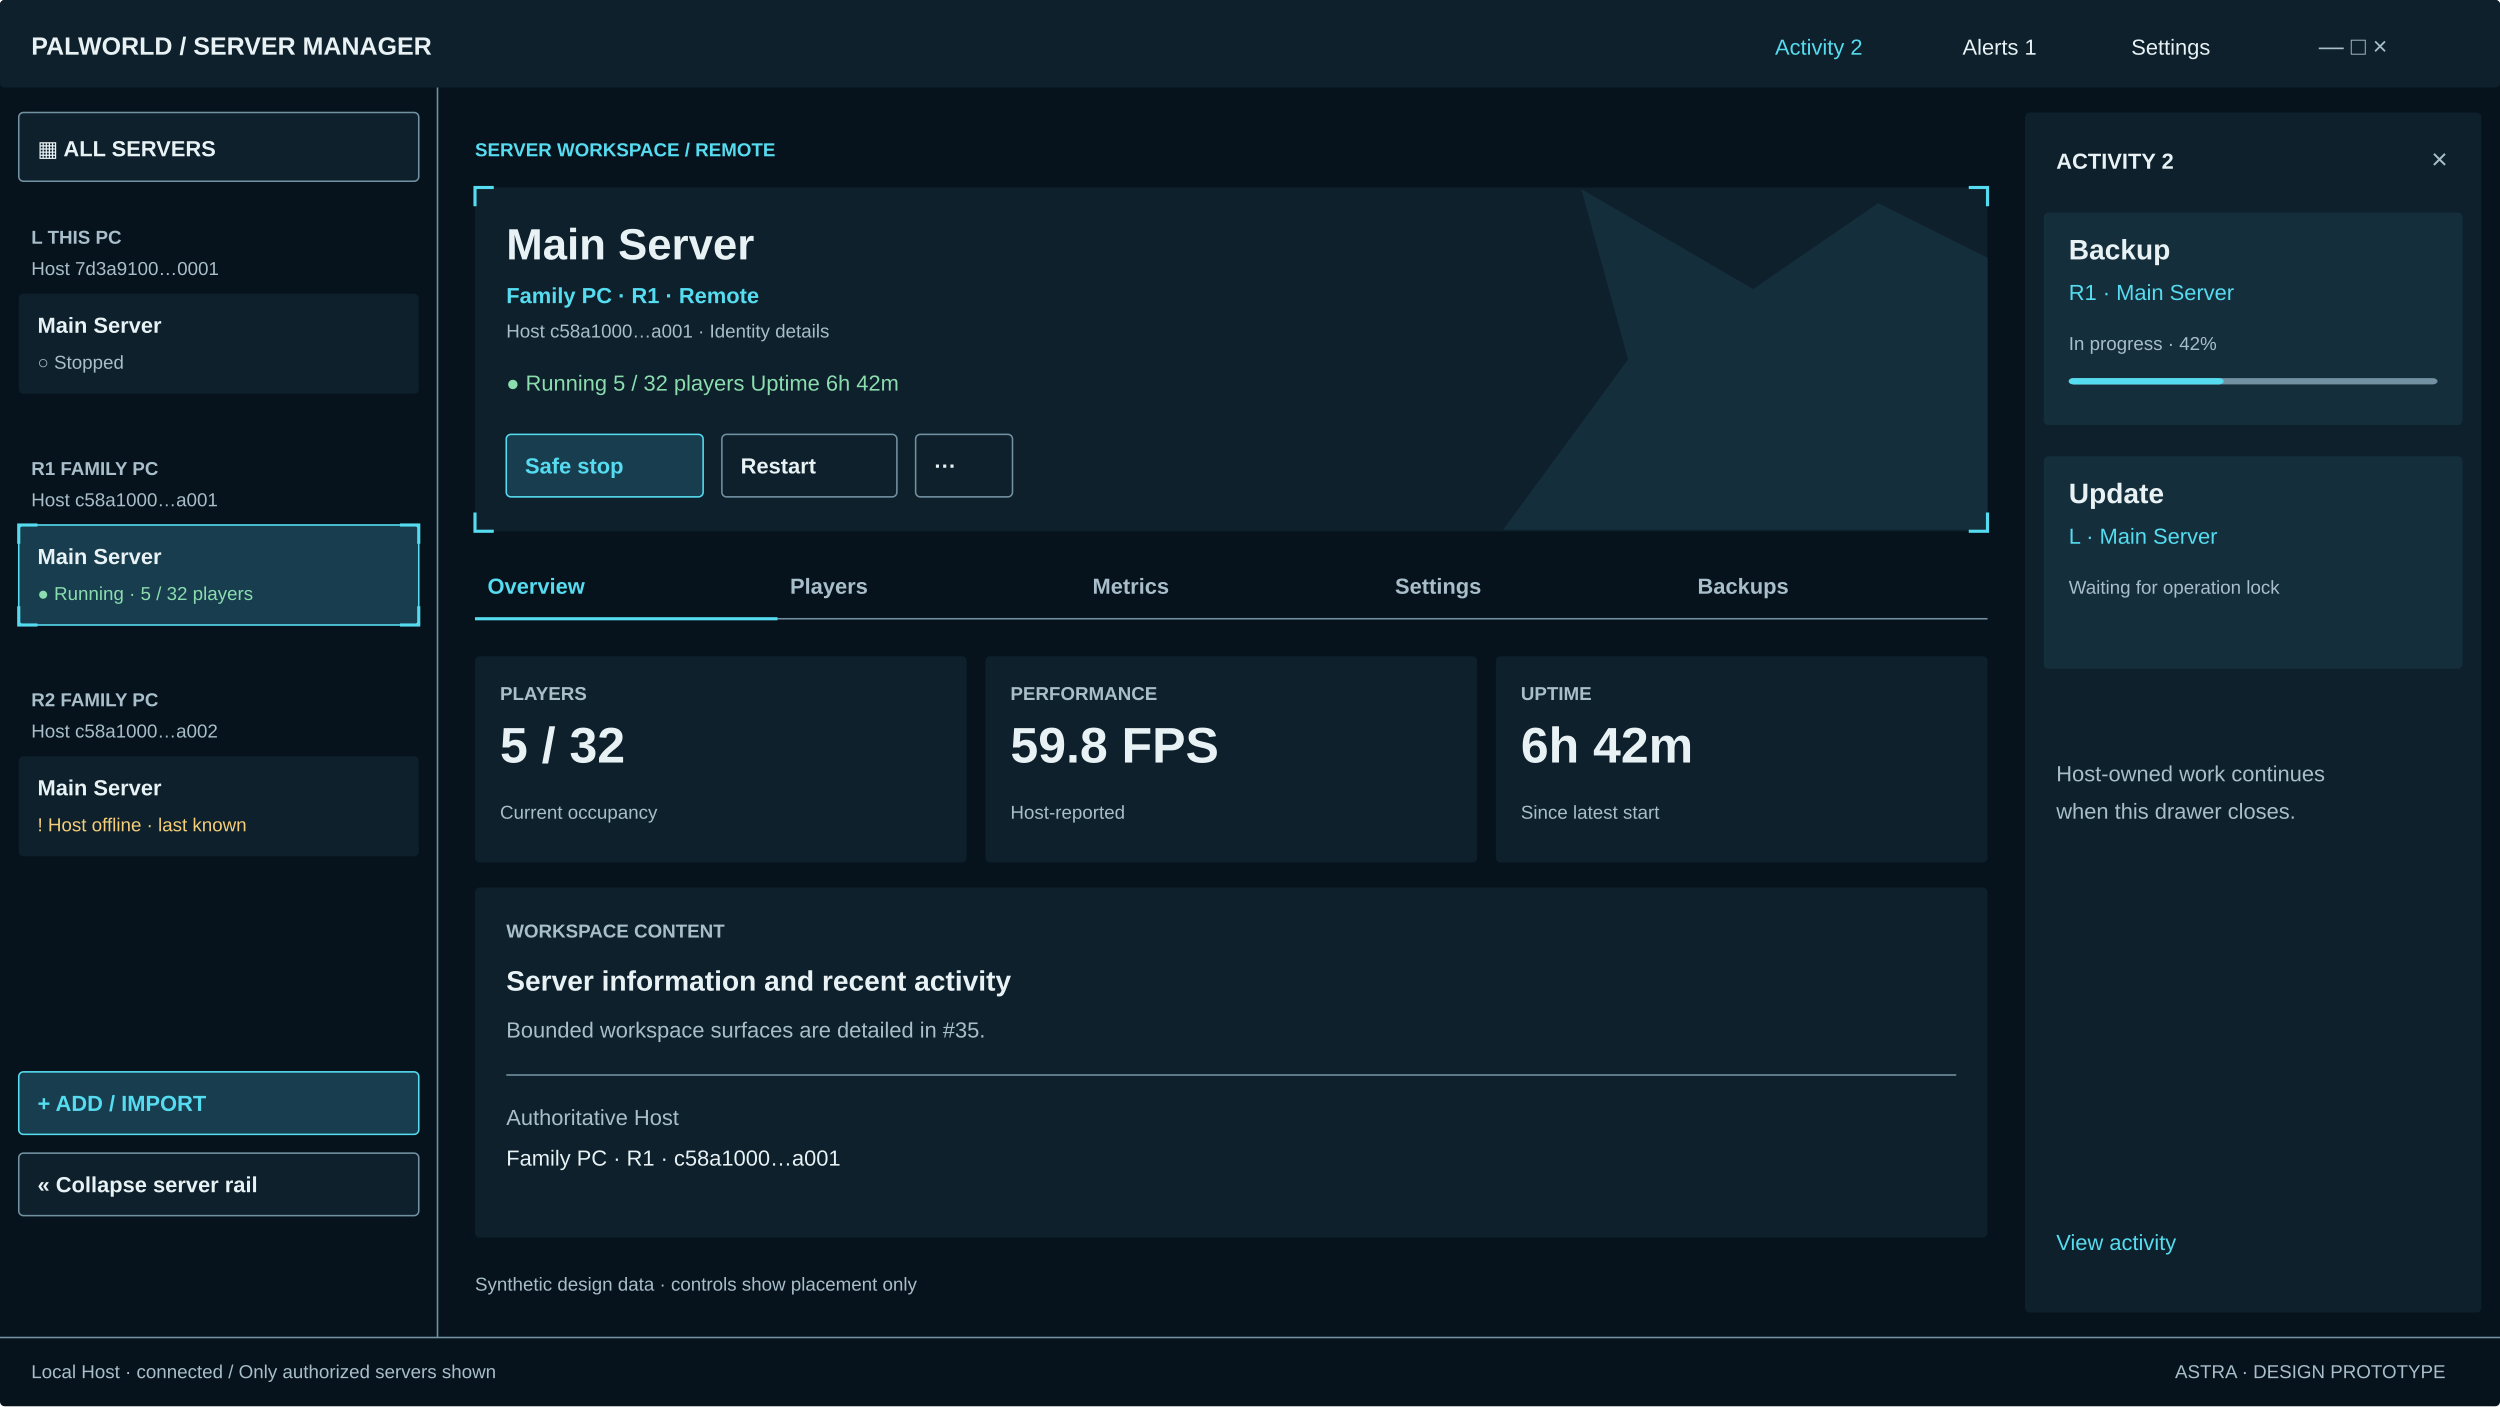
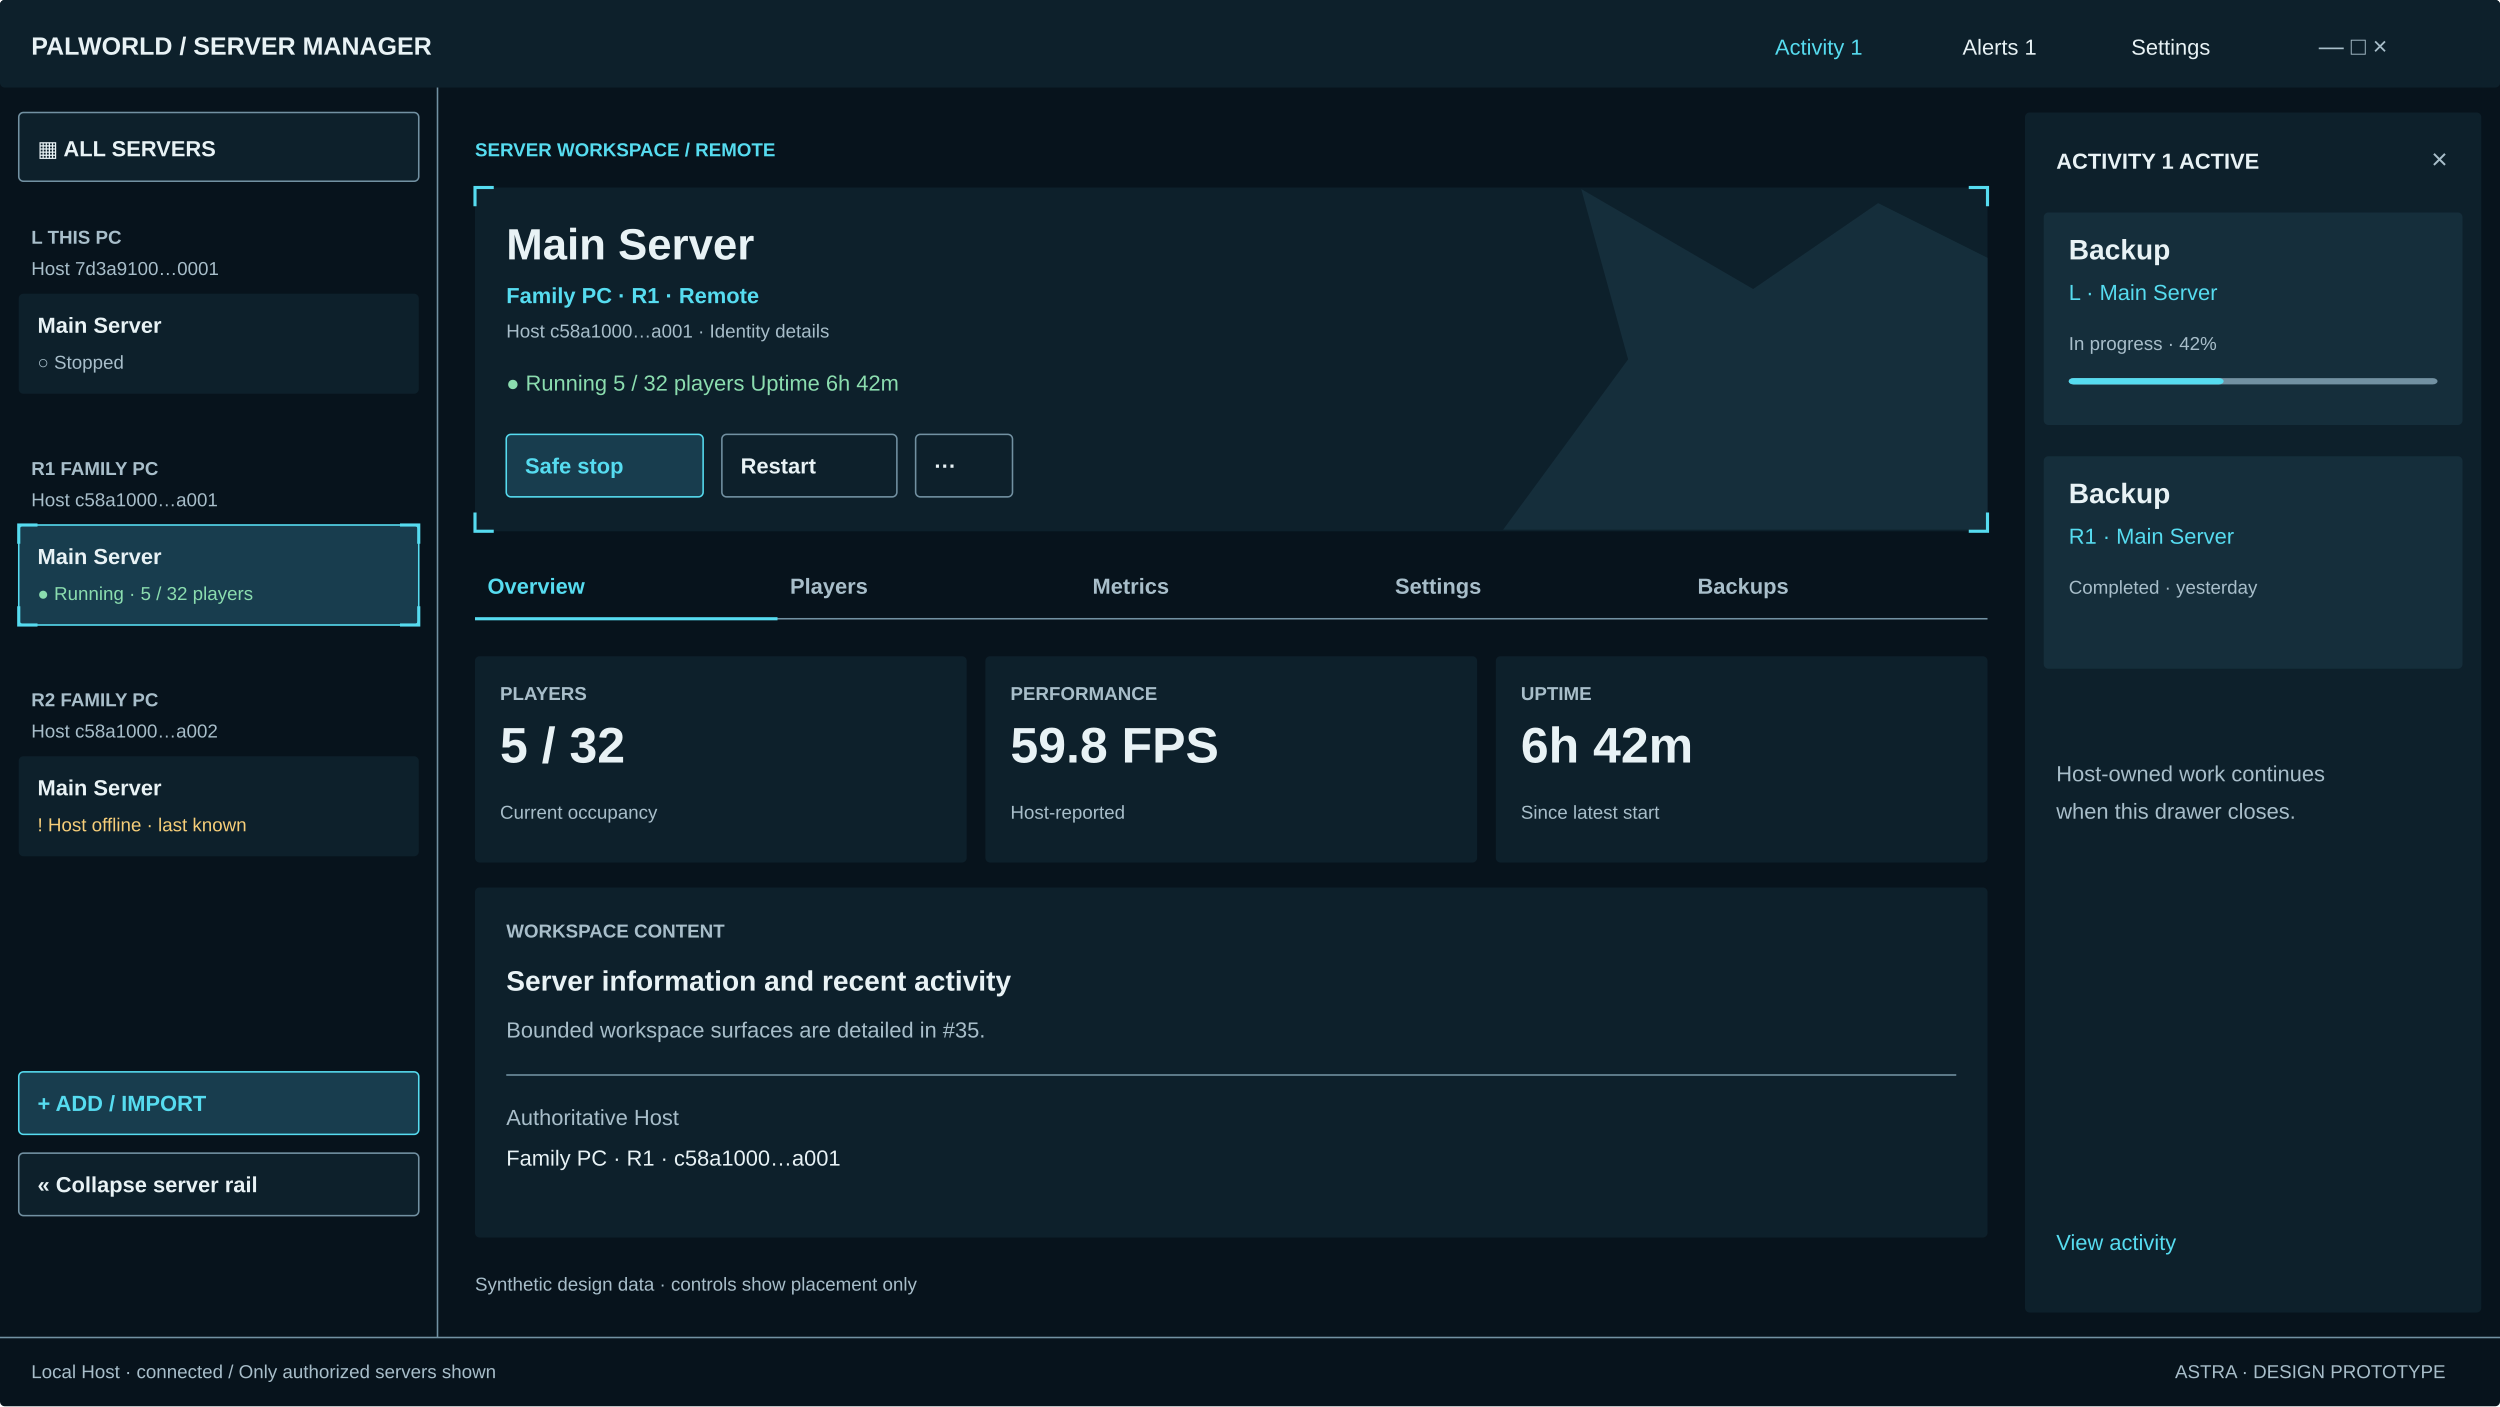
<svg xmlns="http://www.w3.org/2000/svg" width="1600" height="900" viewBox="0 0 1600 900" role="img" aria-labelledby="title desc">
  <rect x="0" y="0" width="1600" height="900" rx="3" fill="#07131c" stroke="none" stroke-width="1" />
  <rect x="0" y="0" width="1600" height="56" rx="3" fill="#0d202b" stroke="none" stroke-width="1" />
  <text x="20" y="35" font-family="Segoe UI, Arial, sans-serif" font-size="16" font-weight="600" fill="#e8f2f5">PALWORLD  /  SERVER MANAGER</text>
-   <text x="1136" y="35" font-family="Segoe UI, Arial, sans-serif" font-size="14" font-weight="400" fill="#56dcf0">Activity  2</text>
+   <text x="1136" y="35" font-family="Segoe UI, Arial, sans-serif" font-size="14" font-weight="400" fill="#56dcf0">Activity  1</text>
  <text x="1256" y="35" font-family="Segoe UI, Arial, sans-serif" font-size="14" font-weight="400" fill="#e8f2f5">Alerts  1</text>
  <text x="1364" y="35" font-family="Segoe UI, Arial, sans-serif" font-size="14" font-weight="400" fill="#e8f2f5">Settings</text>
  <text x="1484" y="35" font-family="Segoe UI, Arial, sans-serif" font-size="16" font-weight="400" fill="#a8beca">—   □   ×</text>
  <rect x="12" y="72" width="256" height="44" rx="3" fill="#0d202b" stroke="#7291a2" stroke-width="1" />
  <text x="24" y="100" font-family="Segoe UI, Arial, sans-serif" font-size="14" font-weight="600" fill="#e8f2f5">▦  ALL SERVERS</text>
  <text x="20" y="156" font-family="Segoe UI, Arial, sans-serif" font-size="12" font-weight="600" fill="#a8beca">L  THIS PC</text>
  <text x="20" y="176" font-family="Segoe UI, Arial, sans-serif" font-size="12" font-weight="400" fill="#a8beca">Host 7d3a9100…0001</text>
  <rect x="12" y="188" width="256" height="64" rx="3" fill="#0d202b" stroke="none" stroke-width="1" />
  <text x="24" y="213" font-family="Segoe UI, Arial, sans-serif" font-size="14" font-weight="600" fill="#e8f2f5">Main Server</text>
  <text x="24" y="236" font-family="Segoe UI, Arial, sans-serif" font-size="12" font-weight="400" fill="#a8beca">○  Stopped</text>
  <text x="20" y="304" font-family="Segoe UI, Arial, sans-serif" font-size="12" font-weight="600" fill="#a8beca">R1  FAMILY PC</text>
  <text x="20" y="324" font-family="Segoe UI, Arial, sans-serif" font-size="12" font-weight="400" fill="#a8beca">Host c58a1000…a001</text>
  <rect x="12" y="336" width="256" height="64" rx="3" fill="#183d4e" stroke="#56dcf0" stroke-width="1" />
  <path d="M24 336H12V348" fill="none" stroke="#56dcf0" stroke-width="2" />
  <path d="M256 336H268V348" fill="none" stroke="#56dcf0" stroke-width="2" />
  <path d="M24 400H12V388" fill="none" stroke="#56dcf0" stroke-width="2" />
  <path d="M256 400H268V388" fill="none" stroke="#56dcf0" stroke-width="2" />
  <text x="24" y="361" font-family="Segoe UI, Arial, sans-serif" font-size="14" font-weight="600" fill="#e8f2f5">Main Server</text>
  <text x="24" y="384" font-family="Segoe UI, Arial, sans-serif" font-size="12" font-weight="400" fill="#8bddaf">●  Running · 5 / 32 players</text>
  <text x="20" y="452" font-family="Segoe UI, Arial, sans-serif" font-size="12" font-weight="600" fill="#a8beca">R2  FAMILY PC</text>
  <text x="20" y="472" font-family="Segoe UI, Arial, sans-serif" font-size="12" font-weight="400" fill="#a8beca">Host c58a1000…a002</text>
  <rect x="12" y="484" width="256" height="64" rx="3" fill="#0d202b" stroke="none" stroke-width="1" />
  <text x="24" y="509" font-family="Segoe UI, Arial, sans-serif" font-size="14" font-weight="600" fill="#e8f2f5">Main Server</text>
  <text x="24" y="532" font-family="Segoe UI, Arial, sans-serif" font-size="12" font-weight="400" fill="#f6ce79">!  Host offline · last known</text>
  <rect x="12" y="686" width="256" height="40" rx="3" fill="#183d4e" stroke="#56dcf0" stroke-width="1" />
  <text x="24" y="711" font-family="Segoe UI, Arial, sans-serif" font-size="14" font-weight="600" fill="#56dcf0">+  ADD / IMPORT</text>
  <rect x="12" y="738" width="256" height="40" rx="3" fill="#0d202b" stroke="#7291a2" stroke-width="1" />
  <text x="24" y="763" font-family="Segoe UI, Arial, sans-serif" font-size="14" font-weight="600" fill="#e8f2f5">«  Collapse server rail</text>
  <path d="M280 56L280 856" fill="none" stroke="#7291a2" stroke-width="1" />
  <text x="304" y="100" font-family="Segoe UI, Arial, sans-serif" font-size="12" font-weight="600" fill="#56dcf0">SERVER WORKSPACE  /  REMOTE</text>
  <rect x="304" y="120" width="968" height="220" rx="3" fill="#0d202b" stroke="none" stroke-width="1" />
  <path d="M1012 121L1122 185L1202 130L1272 165V339H962L1042 230Z" fill="#152e3b" />
  <path d="M316 120H304V132" fill="none" stroke="#56dcf0" stroke-width="2" />
  <path d="M1260 120H1272V132" fill="none" stroke="#56dcf0" stroke-width="2" />
  <path d="M316 340H304V328" fill="none" stroke="#56dcf0" stroke-width="2" />
  <path d="M1260 340H1272V328" fill="none" stroke="#56dcf0" stroke-width="2" />
  <text x="324" y="166" font-family="Segoe UI, Arial, sans-serif" font-size="28" font-weight="600" fill="#e8f2f5">Main Server</text>
  <text x="324" y="194" font-family="Segoe UI, Arial, sans-serif" font-size="14" font-weight="600" fill="#56dcf0">Family PC · R1 · Remote</text>
  <text x="324" y="216" font-family="Segoe UI, Arial, sans-serif" font-size="12" font-weight="400" fill="#a8beca">Host c58a1000…a001   ·   Identity details</text>
  <text x="324" y="250" font-family="Segoe UI, Arial, sans-serif" font-size="14" font-weight="400" fill="#8bddaf">●  Running     5 / 32 players     Uptime 6h 42m</text>
  <rect x="324" y="278" width="126" height="40" rx="3" fill="#183d4e" stroke="#56dcf0" stroke-width="1" />
  <text x="336" y="303" font-family="Segoe UI, Arial, sans-serif" font-size="14" font-weight="600" fill="#56dcf0">Safe stop</text>
  <rect x="462" y="278" width="112" height="40" rx="3" fill="#0d202b" stroke="#7291a2" stroke-width="1" />
  <text x="474" y="303" font-family="Segoe UI, Arial, sans-serif" font-size="14" font-weight="600" fill="#e8f2f5">Restart</text>
  <rect x="586" y="278" width="62" height="40" rx="3" fill="#0d202b" stroke="#7291a2" stroke-width="1" />
  <text x="598" y="303" font-family="Segoe UI, Arial, sans-serif" font-size="14" font-weight="600" fill="#e8f2f5">···</text>
  <text x="312.0" y="380" font-family="Segoe UI, Arial, sans-serif" font-size="14" font-weight="600" fill="#56dcf0">Overview</text>
  <text x="505.6" y="380" font-family="Segoe UI, Arial, sans-serif" font-size="14" font-weight="600" fill="#a8beca">Players</text>
  <text x="699.2" y="380" font-family="Segoe UI, Arial, sans-serif" font-size="14" font-weight="600" fill="#a8beca">Metrics</text>
  <text x="892.8" y="380" font-family="Segoe UI, Arial, sans-serif" font-size="14" font-weight="600" fill="#a8beca">Settings</text>
  <text x="1086.4" y="380" font-family="Segoe UI, Arial, sans-serif" font-size="14" font-weight="600" fill="#a8beca">Backups</text>
  <path d="M304 396L1272 396" fill="none" stroke="#7291a2" stroke-width="1" />
  <path d="M304 396L497.6 396" fill="none" stroke="#56dcf0" stroke-width="2" />
  <rect x="304.0" y="420" width="314.667" height="132" rx="3" fill="#0d202b" stroke="none" stroke-width="1" />
  <text x="320.0" y="448" font-family="Segoe UI, Arial, sans-serif" font-size="12" font-weight="600" fill="#a8beca">PLAYERS</text>
  <text x="320.0" y="488" font-family="Segoe UI, Arial, sans-serif" font-size="32" font-weight="600" fill="#e8f2f5">5 / 32</text>
  <text x="320.0" y="524" font-family="Segoe UI, Arial, sans-serif" font-size="12" font-weight="400" fill="#a8beca">Current occupancy</text>
  <rect x="630.667" y="420" width="314.667" height="132" rx="3" fill="#0d202b" stroke="none" stroke-width="1" />
  <text x="646.667" y="448" font-family="Segoe UI, Arial, sans-serif" font-size="12" font-weight="600" fill="#a8beca">PERFORMANCE</text>
  <text x="646.667" y="488" font-family="Segoe UI, Arial, sans-serif" font-size="32" font-weight="600" fill="#e8f2f5">59.8 FPS</text>
  <text x="646.667" y="524" font-family="Segoe UI, Arial, sans-serif" font-size="12" font-weight="400" fill="#a8beca">Host-reported</text>
  <rect x="957.333" y="420" width="314.667" height="132" rx="3" fill="#0d202b" stroke="none" stroke-width="1" />
  <text x="973.333" y="448" font-family="Segoe UI, Arial, sans-serif" font-size="12" font-weight="600" fill="#a8beca">UPTIME</text>
  <text x="973.333" y="488" font-family="Segoe UI, Arial, sans-serif" font-size="32" font-weight="600" fill="#e8f2f5">6h 42m</text>
  <text x="973.333" y="524" font-family="Segoe UI, Arial, sans-serif" font-size="12" font-weight="400" fill="#a8beca">Since latest start</text>
  <rect x="304" y="568" width="968" height="224" rx="3" fill="#0d202b" stroke="none" stroke-width="1" />
  <text x="324" y="600" font-family="Segoe UI, Arial, sans-serif" font-size="12" font-weight="600" fill="#a8beca">WORKSPACE CONTENT</text>
  <text x="324" y="634" font-family="Segoe UI, Arial, sans-serif" font-size="18" font-weight="600" fill="#e8f2f5">Server information and recent activity</text>
  <text x="324" y="664" font-family="Segoe UI, Arial, sans-serif" font-size="14" font-weight="400" fill="#a8beca">Bounded workspace surfaces are detailed in #35.</text>
  <path d="M324 688L1252 688" fill="none" stroke="#7291a2" stroke-width="1" />
  <text x="324" y="720" font-family="Segoe UI, Arial, sans-serif" font-size="14" font-weight="400" fill="#a8beca">Authoritative Host</text>
  <text x="324" y="746" font-family="Segoe UI, Arial, sans-serif" font-size="14" font-weight="400" fill="#e8f2f5">Family PC · R1 · c58a1000…a001</text>
  <text x="304" y="826" font-family="Segoe UI, Arial, sans-serif" font-size="12" font-weight="400" fill="#a8beca">Synthetic design data · controls show placement only</text>
  <rect x="1296" y="72" width="292" height="768" rx="3" fill="#0d202b" stroke="none" stroke-width="1" />
-   <text x="1316" y="108" font-family="Segoe UI, Arial, sans-serif" font-size="14" font-weight="600" fill="#e8f2f5">ACTIVITY  2</text>
+   <text x="1316" y="108" font-family="Segoe UI, Arial, sans-serif" font-size="14" font-weight="600" fill="#e8f2f5">ACTIVITY  1 ACTIVE</text>
  <text x="1556" y="108" font-family="Segoe UI, Arial, sans-serif" font-size="18" font-weight="400" fill="#a8beca">×</text>
  <rect x="1308" y="136" width="268" height="136" rx="3" fill="#152e3b" stroke="none" stroke-width="1" />
  <text x="1324" y="166" font-family="Segoe UI, Arial, sans-serif" font-size="18" font-weight="600" fill="#e8f2f5">Backup</text>
-   <text x="1324" y="192" font-family="Segoe UI, Arial, sans-serif" font-size="14" font-weight="400" fill="#56dcf0">R1 · Main Server</text>
+   <text x="1324" y="192" font-family="Segoe UI, Arial, sans-serif" font-size="14" font-weight="400" fill="#56dcf0">L · Main Server</text>
  <text x="1324" y="224" font-family="Segoe UI, Arial, sans-serif" font-size="12" font-weight="400" fill="#a8beca">In progress · 42%</text>
  <rect x="1324" y="242" width="236" height="4" rx="3" fill="#7291a2" stroke="none" stroke-width="1" />
  <rect x="1324" y="242" width="99.12" height="4" rx="3" fill="#56dcf0" stroke="none" stroke-width="1" />
  <rect x="1308" y="292" width="268" height="136" rx="3" fill="#152e3b" stroke="none" stroke-width="1" />
-   <text x="1324" y="322" font-family="Segoe UI, Arial, sans-serif" font-size="18" font-weight="600" fill="#e8f2f5">Update</text>
-   <text x="1324" y="348" font-family="Segoe UI, Arial, sans-serif" font-size="14" font-weight="400" fill="#56dcf0">L · Main Server</text>
-   <text x="1324" y="380" font-family="Segoe UI, Arial, sans-serif" font-size="12" font-weight="400" fill="#a8beca">Waiting for operation lock</text>
+   <text x="1324" y="322" font-family="Segoe UI, Arial, sans-serif" font-size="18" font-weight="600" fill="#e8f2f5">Backup</text>
+   <text x="1324" y="348" font-family="Segoe UI, Arial, sans-serif" font-size="14" font-weight="400" fill="#56dcf0">R1 · Main Server</text>
+   <text x="1324" y="380" font-family="Segoe UI, Arial, sans-serif" font-size="12" font-weight="400" fill="#a8beca">Completed · yesterday</text>
  <text x="1316" y="500" font-family="Segoe UI, Arial, sans-serif" font-size="14" font-weight="400" fill="#a8beca">Host-owned work continues</text>
  <text x="1316" y="524" font-family="Segoe UI, Arial, sans-serif" font-size="14" font-weight="400" fill="#a8beca">when this drawer closes.</text>
  <text x="1316" y="800" font-family="Segoe UI, Arial, sans-serif" font-size="14" font-weight="400" fill="#56dcf0">View activity</text>
  <path d="M0 856L1600 856" fill="none" stroke="#7291a2" stroke-width="1" />
  <text x="20" y="882" font-family="Segoe UI, Arial, sans-serif" font-size="12" font-weight="400" fill="#a8beca">Local Host · connected     /     Only authorized servers shown</text>
  <text x="1392" y="882" font-family="Segoe UI, Arial, sans-serif" font-size="12" font-weight="400" fill="#a8beca">ASTRA · DESIGN PROTOTYPE</text>
</svg>
